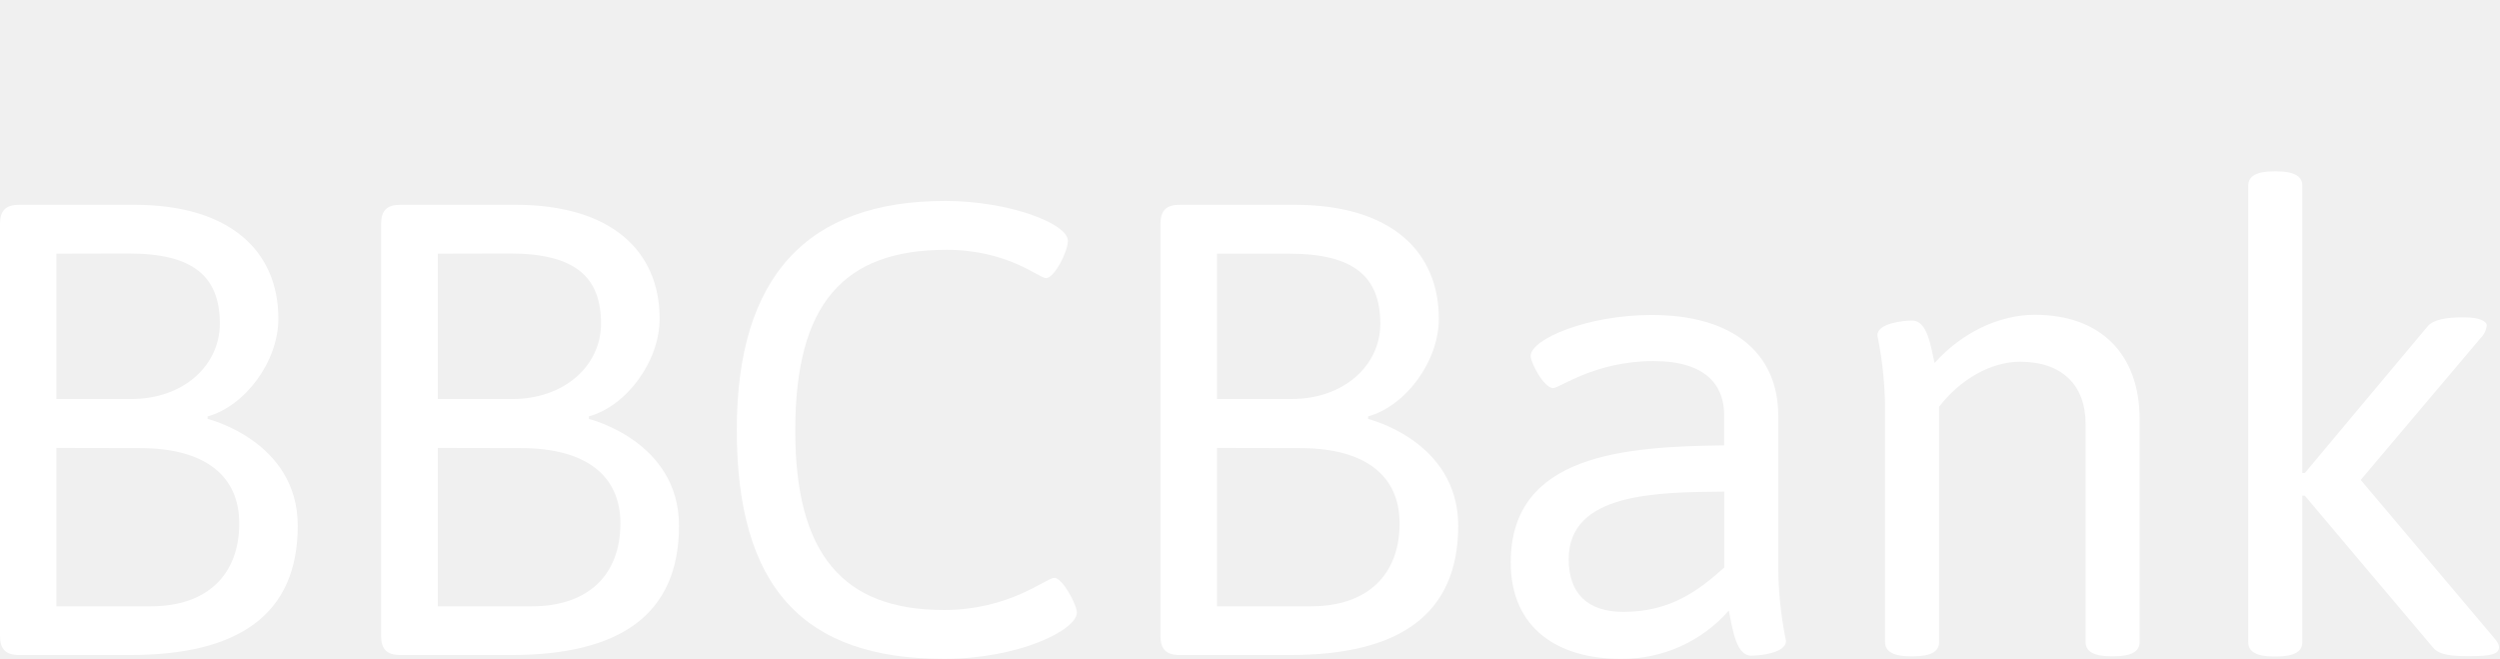
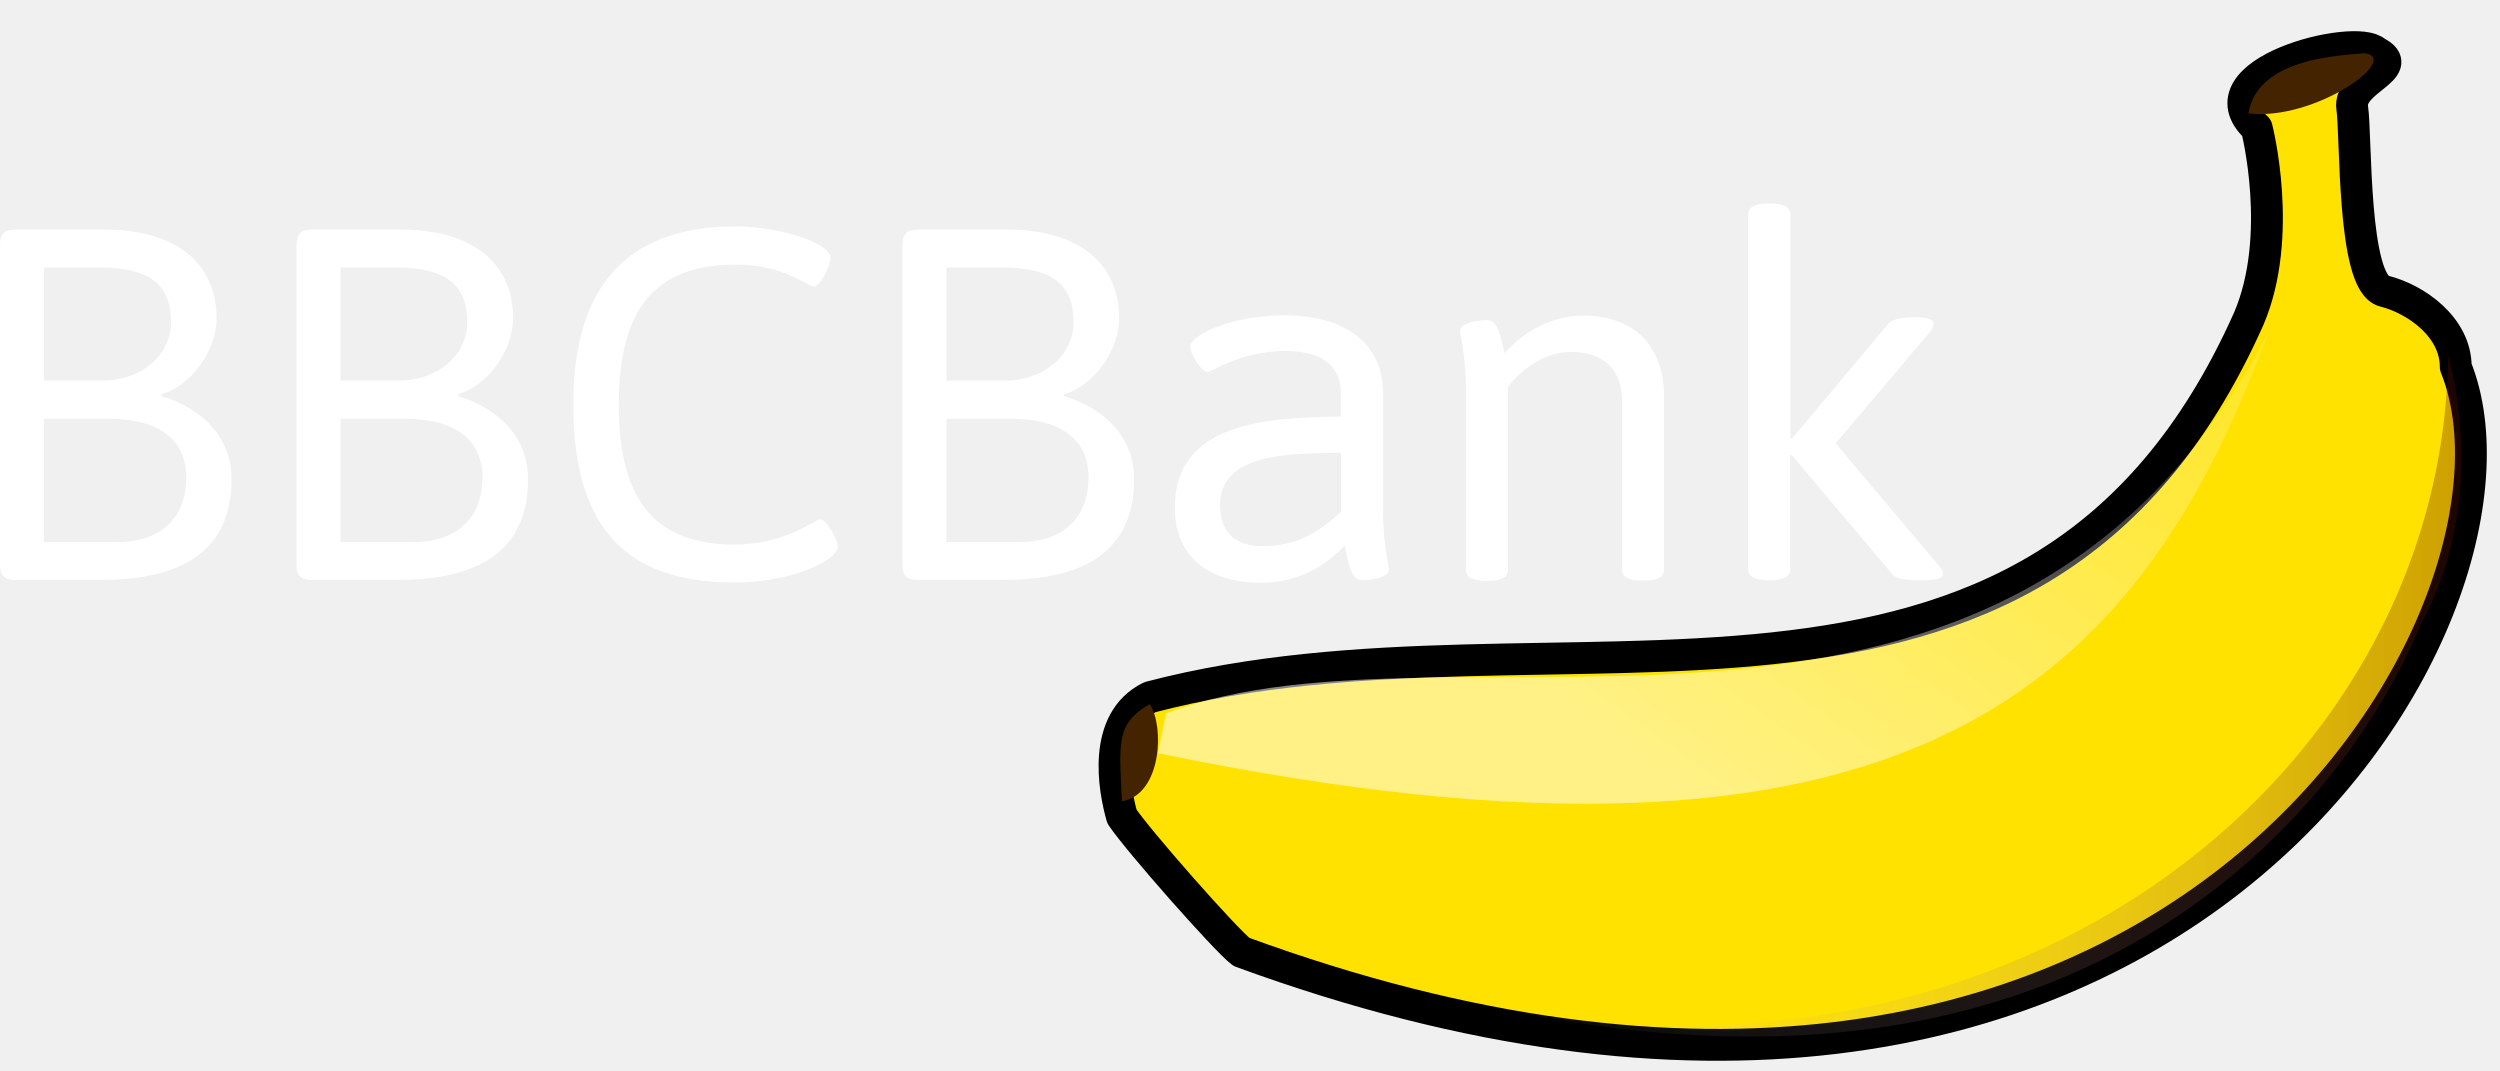
- <svg xmlns="http://www.w3.org/2000/svg" id="Layer_1" data-name="Layer 1" viewBox="0 0 610.25 160.83">
-   <defs>
-     <style>.cls-1{fill:none;}.cls-2{fill:#fff;}</style>
-   </defs>
-   <rect class="cls-1" x="576.48" height="3" />
-   <path class="cls-2" d="M83.21,77.78c0,10.52-8.17,21.35-17.27,23.86v.63s22,5.34,22,26.06c0,21.83-14.6,31.56-41,31.56h-27c-3.3,0-4.71-1.41-4.71-4.71V54.7c0-3.3,1.41-4.71,4.71-4.71H48C71.43,50,83.21,61.3,83.21,77.78ZM29,61.92V97.4H47.26C60,97.4,68.92,89.24,68.92,79c0-11.62-6.59-17.12-22.29-17.12Zm0,47.42V148H52c14,0,21.66-7.85,21.66-20.25,0-11.47-8.16-18.37-24.33-18.37Z" transform="translate(-15.23 0)" />
-   <path class="cls-2" d="M176.31,77.78c0,10.52-8.17,21.35-17.27,23.86v.63s22,5.34,22,26.06c0,21.83-14.6,31.56-41,31.56H113c-3.3,0-4.71-1.41-4.71-4.71V54.7c0-3.3,1.41-4.71,4.71-4.71h28.1C164.53,50,176.31,61.3,176.31,77.78ZM122.14,61.92V97.4h18.22C153.07,97.4,162,89.24,162,79c0-11.62-6.59-17.12-22.29-17.12Zm0,47.42V148h22.93c14,0,21.66-7.85,21.66-20.25,0-11.47-8.16-18.37-24.33-18.37Z" transform="translate(-15.23 0)" />
-   <path class="cls-2" d="M276,58.78c0,2.67-3.3,9.11-5.34,9.11-1.72,0-9.26-6.91-24.33-6.91-25.12,0-36.9,13.19-36.9,44.12,0,30.14,11.62,43.8,36.27,43.8,16.17,0,25-7.85,27-7.85s5.5,6.59,5.5,8.48c0,4.24-14.13,11.3-32.5,11.3-34.38,0-50.55-17.58-50.55-55.89,0-37.52,17.27-55.89,50.86-55.89C261.56,49.05,276,54.54,276,58.78Z" transform="translate(-15.23 0)" />
-   <path class="cls-2" d="M366.59,77.78c0,10.52-8.17,21.35-17.27,23.86v.63s22,5.34,22,26.06c0,21.83-14.6,31.56-41,31.56h-27c-3.3,0-4.71-1.41-4.71-4.71V54.7c0-3.3,1.41-4.71,4.71-4.71h28.1C354.81,50,366.59,61.3,366.59,77.78ZM312.42,61.92V97.4h18.21c12.72,0,21.67-8.16,21.67-18.36,0-11.62-6.59-17.12-22.29-17.12Zm0,47.42V148h22.92c14,0,21.67-7.85,21.67-20.25,0-11.47-8.16-18.37-24.33-18.37Z" transform="translate(-15.23 0)" />
-   <path class="cls-2" d="M449.48,101.49v35.16a91.31,91.31,0,0,0,1.89,19.79c0,3-6.44,3.61-8.48,3.61-3.77,0-4.55-6.6-5.5-11A34.58,34.58,0,0,1,411,160.83c-15.23,0-26.85-7.38-26.85-23.55,0-26.53,28.1-28.26,52.12-28.57v-7.38c0-7.07-4.23-13.19-17.27-13.19-14.28,0-22.92,6.6-24.49,6.6-2.2,0-5.49-6.13-5.49-7.85,0-4.09,13.81-10,29.51-10C438,76.84,449.48,85.94,449.48,101.49Zm-51.18,35c0,8.32,4.55,12.87,13.35,12.87,11.46,0,18.36-5.18,24.64-10.83V120C420,120.17,398.3,120.17,398.3,136.5Z" transform="translate(-15.23 0)" />
-   <path class="cls-2" d="M537.72,102.27v54.48c0,2.2-1.89,3.45-6.28,3.45h-.63c-4.4,0-6.28-1.25-6.28-3.45V103.53c0-9.58-5.81-15.23-16-15.23-7.06,0-14.6,4.24-19.78,11v57.46c0,2.2-1.88,3.45-6.28,3.45h-.63c-4.39,0-6.28-1.25-6.28-3.45V101.64a91.73,91.73,0,0,0-1.88-19.78c0-3,6.44-3.61,8.48-3.61,3.77,0,4.55,6.28,5.49,10.36,6.6-7.38,15.7-11.77,24.5-11.77C528.14,76.84,537.72,86.41,537.72,102.27Z" transform="translate(-15.23 0)" />
-   <path class="cls-2" d="M577.44,45.28v70.18h.62l30-35.8c1.41-1.72,4.87-2.19,8.32-2.19H617c3.77,0,5.49.94,5.49,2a5.29,5.29,0,0,1-1.57,3.14l-29.2,34.54,32.34,38.3c1.1,1.26,1.42,1.89,1.42,2.52,0,1.72-2,2.19-6.91,2.19h-.63c-3.45,0-6.91-.15-8.48-2L578.06,121h-.62v35.8c0,2.2-1.89,3.45-6.28,3.45h-.63c-4.4,0-6.28-1.25-6.28-3.45V45.28c0-2.2,1.88-3.45,6.28-3.45h.63C575.55,41.83,577.44,43.08,577.44,45.28Z" transform="translate(-15.23 0)" />
+ <svg xmlns="http://www.w3.org/2000/svg" version="1.1" id="Layer_1" x="0px" y="0px" viewBox="0 0 785 336" style="enable-background:new 0 0 785 336;" xml:space="preserve">
+   <style type="text/css">
+ 	.st0{fill:none;}
+ 	.st1{fill:#FFFFFF;}
+ 	.st2{fill-rule:evenodd;clip-rule:evenodd;fill:#FFE200;stroke:#000000;stroke-width:10;stroke-linejoin:round;}
+ 	.st3{fill-rule:evenodd;clip-rule:evenodd;fill:url(#path849_1_);}
+ 	.st4{fill-rule:evenodd;clip-rule:evenodd;fill:#442400;}
+ 	.st5{fill-rule:evenodd;clip-rule:evenodd;fill:url(#path853_1_);fill-opacity:0.75;}
+ </style>
+   <rect x="576.5" y="22.1" class="st0" width="0" height="3" />
+   <path class="st1" d="M68,99.9c0,10.5-8.2,21.3-17.3,23.9v0.6c0,0,22,5.3,22,26.1c0,21.8-14.6,31.6-41,31.6h-27  c-3.3,0-4.7-1.4-4.7-4.7V76.8c0-3.3,1.4-4.7,4.7-4.7h28.1C56.2,72.1,68,83.4,68,99.9z M13.8,84v35.5H32c12.7,0,21.7-8.2,21.7-18.4  c0-11.6-6.6-17.1-22.3-17.1L13.8,84z M13.8,131.5v38.7h23c14,0,21.7-7.9,21.7-20.3c0-11.5-8.2-18.4-24.3-18.4L13.8,131.5z" />
+   <path class="st1" d="M161.1,99.9c0,10.5-8.2,21.3-17.3,23.9v0.6c0,0,22,5.3,22,26.1c0,21.8-14.6,31.6-41,31.6h-27  c-3.3,0-4.7-1.4-4.7-4.7V76.8c0-3.3,1.4-4.7,4.7-4.7h28.1C149.3,72.1,161.1,83.4,161.1,99.9z M106.9,84v35.5h18.2  c12.7,0,21.6-8.2,21.6-18.4c0-11.6-6.6-17.1-22.3-17.1L106.9,84z M106.9,131.5v38.7h22.9c14,0,21.7-7.9,21.7-20.3  c0-11.5-8.2-18.4-24.3-18.4L106.9,131.5z" />
+   <path class="st1" d="M260.8,80.9c0,2.7-3.3,9.1-5.3,9.1c-1.7,0-9.3-6.9-24.3-6.9c-25.1,0-36.9,13.2-36.9,44.1  c0,30.1,11.6,43.8,36.3,43.8c16.2,0,25-7.9,27-7.9c2,0,5.5,6.6,5.5,8.5c0,4.2-14.1,11.3-32.5,11.3c-34.4,0-50.6-17.6-50.6-55.9  c0-37.5,17.3-55.9,50.9-55.9C246.3,71.2,260.8,76.7,260.8,80.9z" />
+   <path class="st1" d="M351.4,99.9c0,10.5-8.2,21.3-17.3,23.9v0.6c0,0,22,5.3,22,26.1c0,21.8-14.6,31.6-41,31.6h-27  c-3.3,0-4.7-1.4-4.7-4.7V76.8c0-3.3,1.4-4.7,4.7-4.7h28.1C339.6,72.1,351.4,83.4,351.4,99.9z M297.2,84v35.5h18.2  c12.7,0,21.7-8.2,21.7-18.4c0-11.6-6.6-17.1-22.3-17.1H297.2z M297.2,131.5v38.7h22.9c14,0,21.7-7.9,21.7-20.3  c0-11.5-8.2-18.4-24.3-18.4L297.2,131.5z" />
+   <path class="st1" d="M434.3,123.6v35.2c-0.1,6.6,0.5,13.3,1.9,19.8c0,3-6.4,3.6-8.5,3.6c-3.8,0-4.5-6.6-5.5-11  c-6.7,7.6-16.3,11.9-26.4,11.8c-15.2,0-26.9-7.4-26.9-23.6c0-26.5,28.1-28.3,52.1-28.6v-7.4c0-7.1-4.2-13.2-17.3-13.2  c-14.3,0-22.9,6.6-24.5,6.6c-2.2,0-5.5-6.1-5.5-7.8c0-4.1,13.8-10,29.5-10C422.8,99,434.3,108.1,434.3,123.6z M383.1,158.6  c0,8.3,4.5,12.9,13.4,12.9c11.5,0,18.4-5.2,24.6-10.8v-18.5C404.8,142.3,383.1,142.3,383.1,158.6L383.1,158.6z" />
+   <path class="st1" d="M522.5,124.4v54.5c0,2.2-1.9,3.4-6.3,3.4h-0.6c-4.4,0-6.3-1.3-6.3-3.4v-53.2c0-9.6-5.8-15.2-16-15.2  c-7.1,0-14.6,4.2-19.8,11v57.5c0,2.2-1.9,3.4-6.3,3.4h-0.6c-4.4,0-6.3-1.3-6.3-3.4v-55.1c0.1-6.6-0.5-13.3-1.9-19.8  c0-3,6.4-3.6,8.5-3.6c3.8,0,4.5,6.3,5.5,10.4c6.6-7.4,15.7-11.8,24.5-11.8C512.9,99,522.5,108.5,522.5,124.4z" />
+   <path class="st1" d="M562.2,67.4v70.2h0.6l30-35.8c1.4-1.7,4.9-2.2,8.3-2.2h0.6c3.8,0,5.5,0.9,5.5,2c-0.2,1.2-0.7,2.3-1.6,3.1  l-29.2,34.5l32.3,38.3c1.1,1.3,1.4,1.9,1.4,2.5c0,1.7-2,2.2-6.9,2.2h-0.6c-3.5,0-6.9-0.1-8.5-2l-31.4-37.2h-0.6v35.8  c0,2.2-1.9,3.4-6.3,3.4h-0.6c-4.4,0-6.3-1.3-6.3-3.4V67.4c0-2.2,1.9-3.5,6.3-3.5h0.6C560.3,63.9,562.2,65.2,562.2,67.4z" />
+   <g id="g845">
+     <path id="path847" class="st2" d="M708.6,40.2c-18.8-17.5,31.3-30,37.5-23.8c10,5-8.8,8.8-7.5,17.5s0,55,10,57.5   s22.5,11.3,22.5,23.8c31.3,77.5-91.3,290-381.3,183.7c-5-3.8-32.5-35-37.5-42.5c-2.5-8.7-6.3-30,8.8-37.5   c128.8-33.8,277.5,32.5,345-118.8C717.3,74,708.6,40.2,708.6,40.2z" />
+     <linearGradient id="path849_1_" gradientUnits="userSpaceOnUse" x1="8.234" y1="521.472" x2="9.334" y2="522.125" gradientTransform="matrix(348.75 0 0 -148.4021 -2390.5 77602.312)">
+       <stop offset="0" style="stop-color:#FFFFFF;stop-opacity:0.525" />
+       <stop offset="1" style="stop-color:#FFFFFF;stop-opacity:0" />
+     </linearGradient>
+     <path id="path849" class="st3" d="M363.6,236.5l2.5-12.5c92.5-35,263.8,38.7,346.3-120C671.1,216.5,598.6,285.2,363.6,236.5z" />
+     <path id="path851" class="st4" d="M706,35.6c2.9-17.6,29.1-18.1,36.4-18.9C754.4,18.2,726.9,38.1,706,35.6z" />
+     <path id="path852" class="st4" d="M352.3,251.6c-0.9-18.4-1.9-24.4,8.7-30.5C365.7,228,364.8,249.5,352.3,251.6z" />
+     <linearGradient id="path853_1_" gradientUnits="userSpaceOnUse" x1="7.98" y1="522.265" x2="8.98" y2="522.265" gradientTransform="matrix(319.1594 0 0 -214.0429 -2093.365 112005.586)">
+       <stop offset="0" style="stop-color:#FFFFFF;stop-opacity:0" />
+       <stop offset="1" style="stop-color:#5F0E00;stop-opacity:0.417" />
+     </linearGradient>
+     <path id="path853" class="st5" d="M453.6,312.7c218.8,55,293-83.1,306.3-116.2c22.5-40,8.8-85,8.8-85   C767.3,246.5,626.1,355.2,453.6,312.7z" />
+   </g>
</svg>
